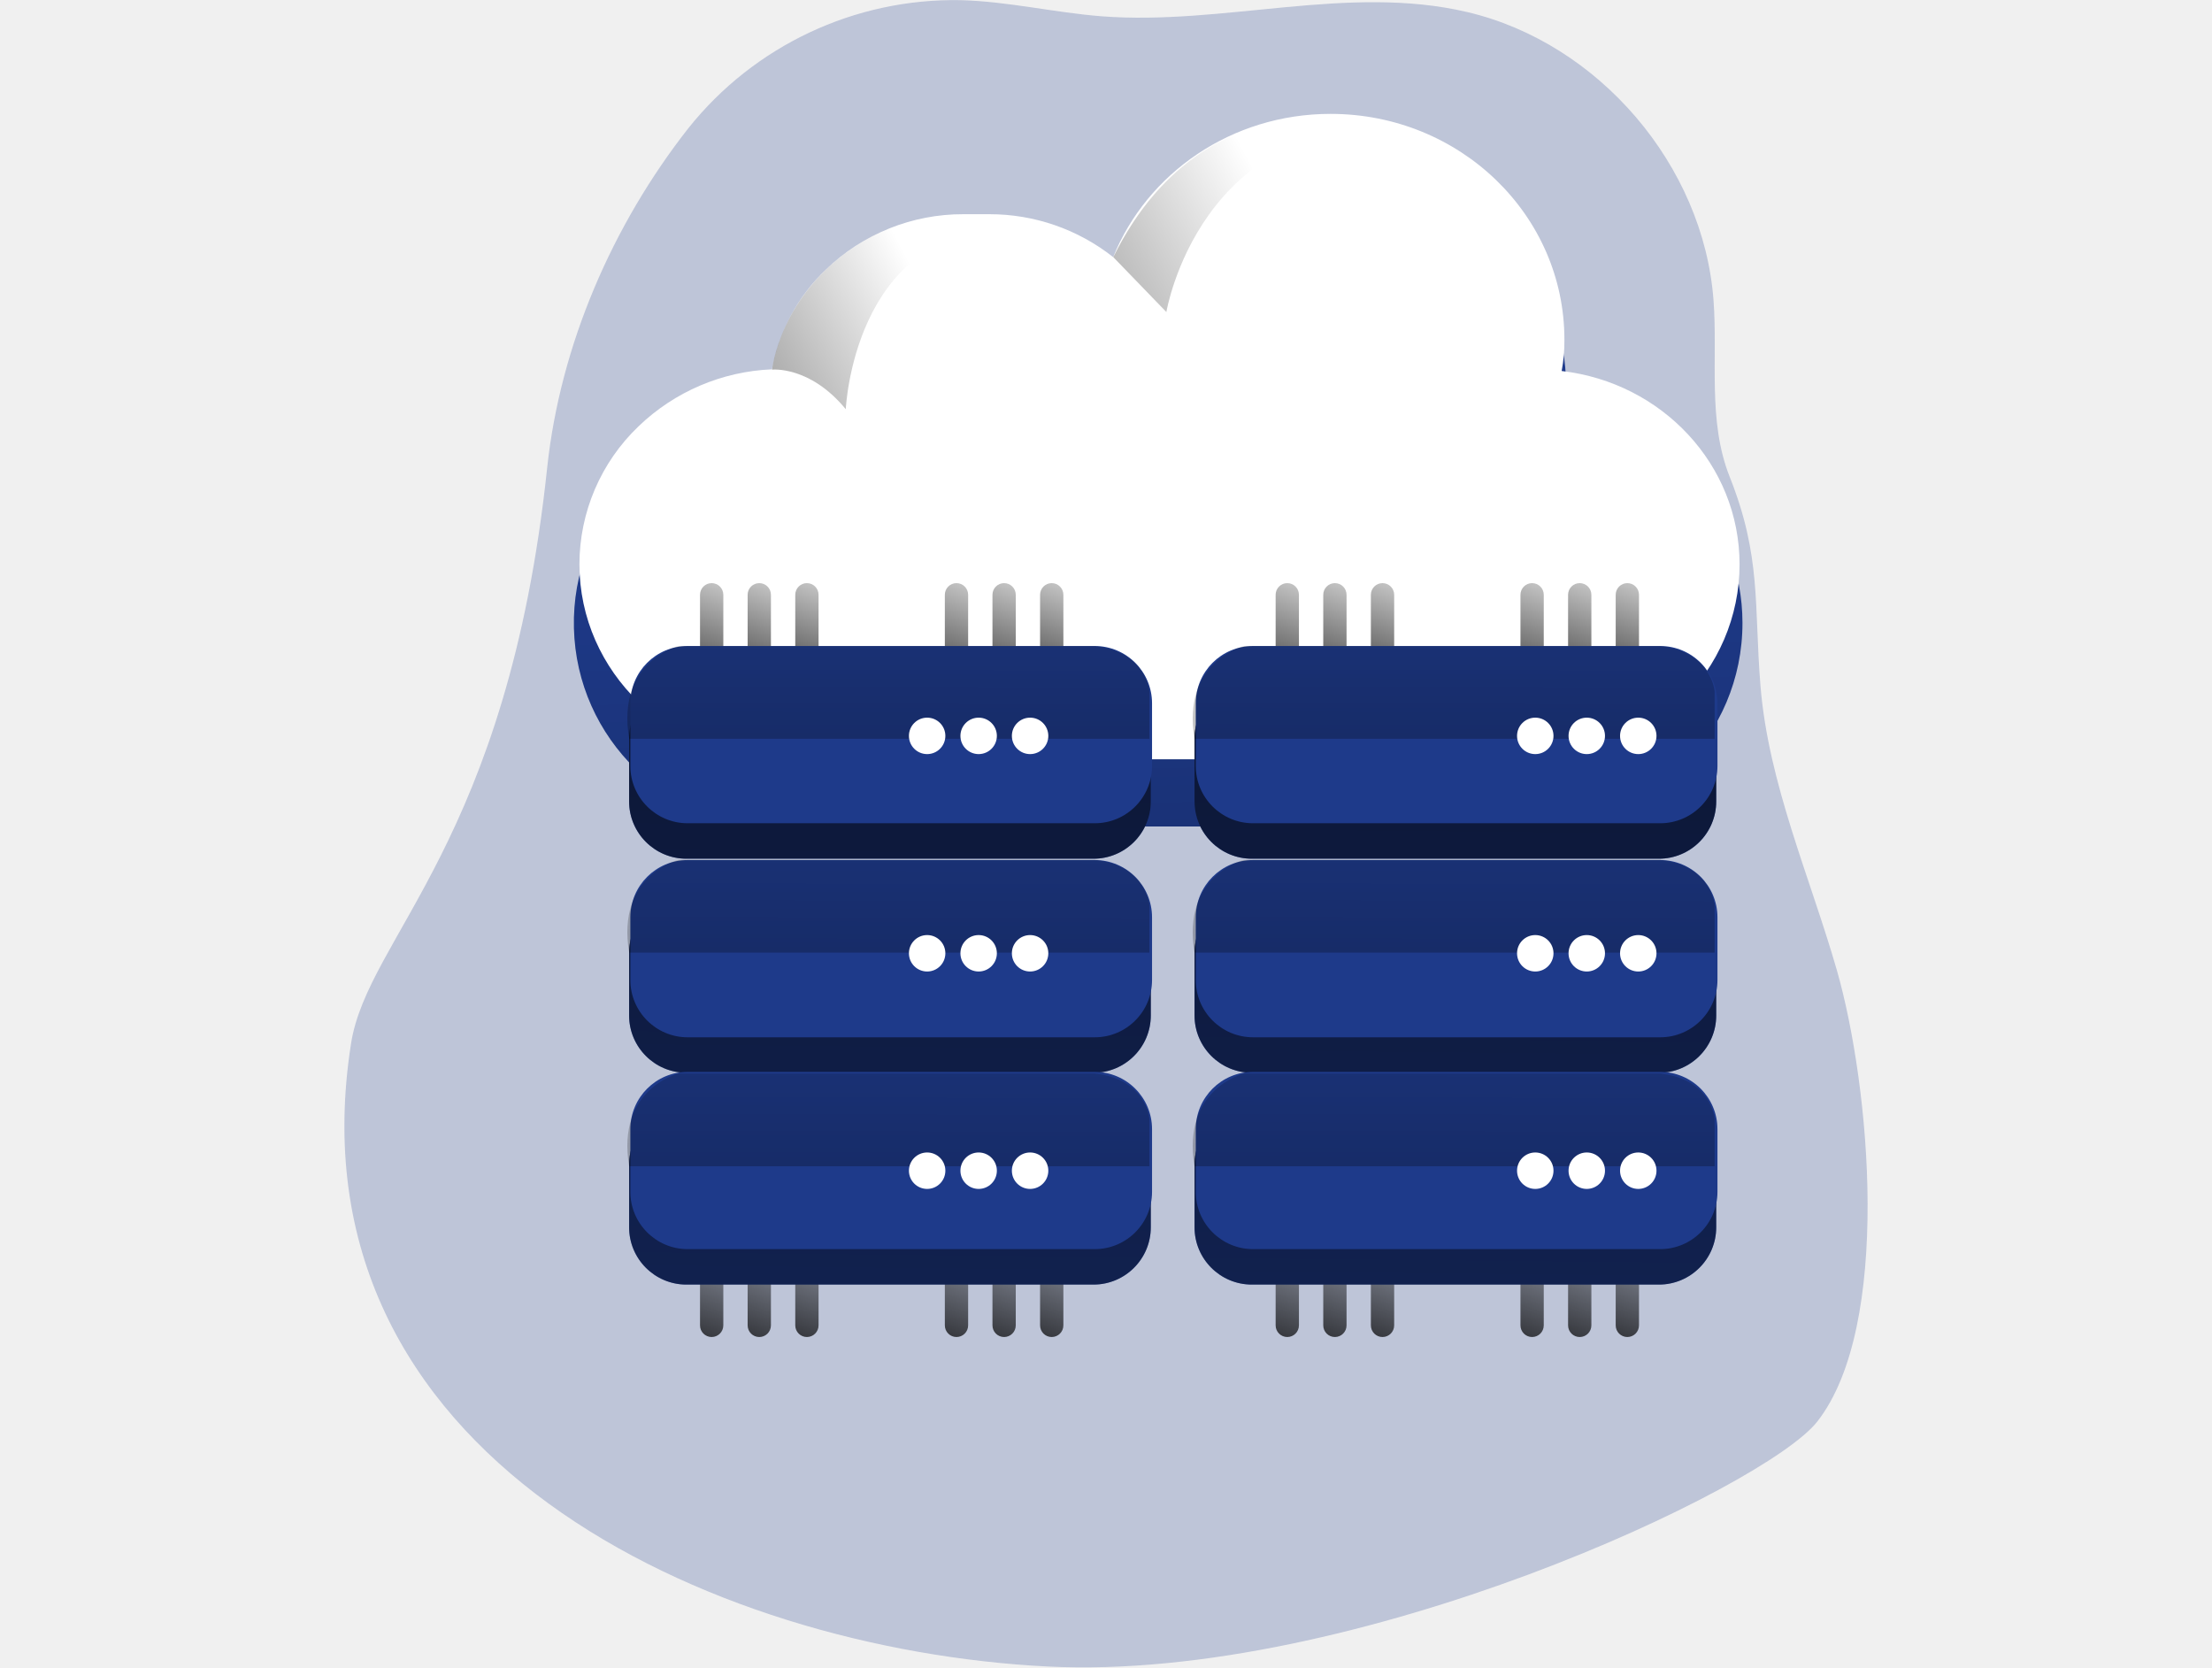
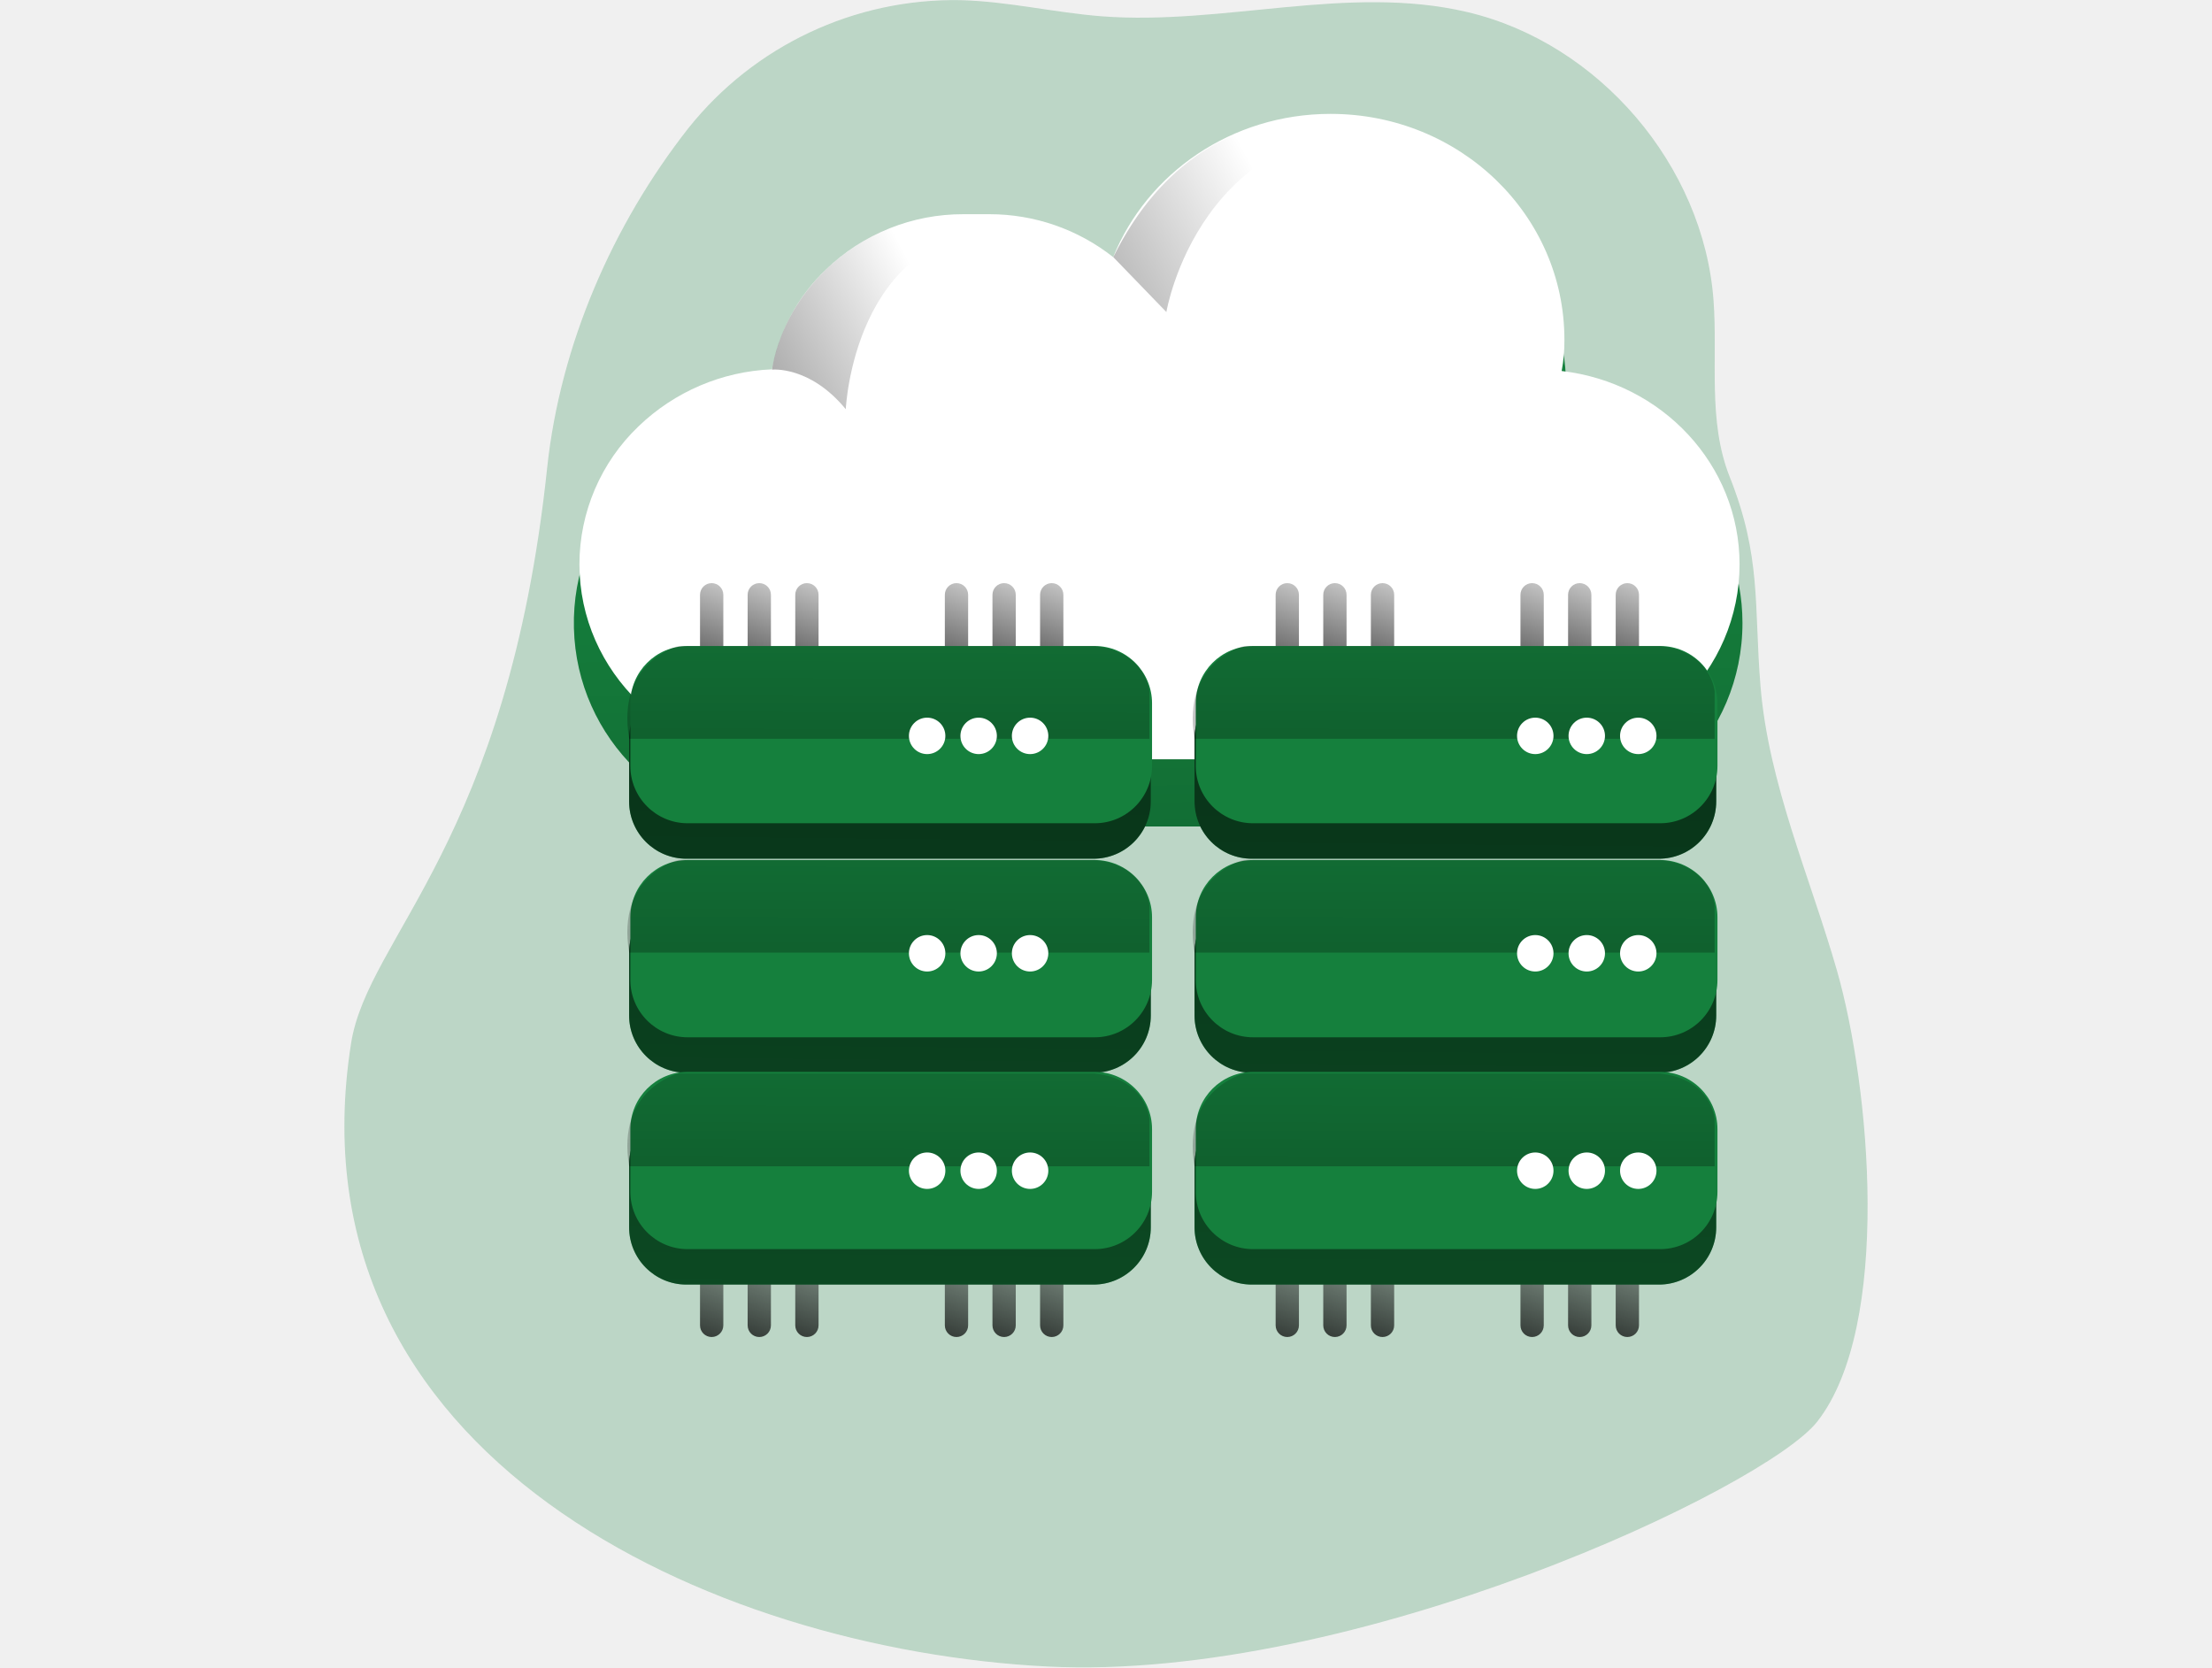
<svg xmlns="http://www.w3.org/2000/svg" xmlns:xlink="http://www.w3.org/1999/xlink" id="Layer_1" data-name="Layer 1" viewBox="0 0 294.27 322.1" width="406" height="306" class="illustration styles_illustrationTablet__1DWOa">
  <defs>
    <linearGradient id="linear-gradient" x1="219.04" y1="101.03" x2="230.3" y2="546.98" gradientUnits="userSpaceOnUse">
      <stop offset="0" stop-opacity="0" />
      <stop offset="0.95" />
    </linearGradient>
    <linearGradient id="linear-gradient-2" x1="77.37" y1="104.91" x2="63.11" y2="143.39" xlink:href="#linear-gradient" />
    <linearGradient id="linear-gradient-3" x1="86.57" y1="104.91" x2="72.31" y2="143.39" xlink:href="#linear-gradient" />
    <linearGradient id="linear-gradient-4" x1="95.77" y1="104.91" x2="81.5" y2="143.39" xlink:href="#linear-gradient" />
    <linearGradient id="linear-gradient-5" x1="124.67" y1="104.91" x2="110.41" y2="143.39" xlink:href="#linear-gradient" />
    <linearGradient id="linear-gradient-6" x1="133.87" y1="104.91" x2="119.61" y2="143.39" xlink:href="#linear-gradient" />
    <linearGradient id="linear-gradient-7" x1="143.07" y1="104.91" x2="128.8" y2="143.39" xlink:href="#linear-gradient" />
    <linearGradient id="linear-gradient-8" x1="188.58" y1="104.91" x2="174.32" y2="143.39" xlink:href="#linear-gradient" />
    <linearGradient id="linear-gradient-9" x1="197.78" y1="104.91" x2="183.51" y2="143.39" xlink:href="#linear-gradient" />
    <linearGradient id="linear-gradient-10" x1="206.98" y1="104.91" x2="192.71" y2="143.39" xlink:href="#linear-gradient" />
    <linearGradient id="linear-gradient-11" x1="235.88" y1="104.91" x2="221.62" y2="143.39" xlink:href="#linear-gradient" />
    <linearGradient id="linear-gradient-12" x1="245.08" y1="104.91" x2="230.81" y2="143.39" xlink:href="#linear-gradient" />
    <linearGradient id="linear-gradient-13" x1="254.28" y1="104.91" x2="240.01" y2="143.39" xlink:href="#linear-gradient" />
    <linearGradient id="linear-gradient-14" x1="77.37" y1="231.42" x2="63.11" y2="269.89" xlink:href="#linear-gradient" />
    <linearGradient id="linear-gradient-15" x1="86.57" y1="231.42" x2="72.31" y2="269.89" xlink:href="#linear-gradient" />
    <linearGradient id="linear-gradient-16" x1="95.77" y1="231.42" x2="81.5" y2="269.89" xlink:href="#linear-gradient" />
    <linearGradient id="linear-gradient-17" x1="124.67" y1="231.42" x2="110.41" y2="269.89" xlink:href="#linear-gradient" />
    <linearGradient id="linear-gradient-18" x1="133.87" y1="231.42" x2="119.61" y2="269.89" xlink:href="#linear-gradient" />
    <linearGradient id="linear-gradient-19" x1="143.07" y1="231.42" x2="128.8" y2="269.89" xlink:href="#linear-gradient" />
    <linearGradient id="linear-gradient-20" x1="188.58" y1="231.42" x2="174.32" y2="269.89" xlink:href="#linear-gradient" />
    <linearGradient id="linear-gradient-21" x1="197.78" y1="231.42" x2="183.51" y2="269.89" xlink:href="#linear-gradient" />
    <linearGradient id="linear-gradient-22" x1="206.98" y1="231.42" x2="192.71" y2="269.89" xlink:href="#linear-gradient" />
    <linearGradient id="linear-gradient-23" x1="235.88" y1="231.42" x2="221.62" y2="269.89" xlink:href="#linear-gradient" />
    <linearGradient id="linear-gradient-24" x1="245.08" y1="231.42" x2="230.81" y2="269.89" xlink:href="#linear-gradient" />
    <linearGradient id="linear-gradient-25" x1="254.28" y1="231.42" x2="240.01" y2="269.89" xlink:href="#linear-gradient" />
    <linearGradient id="linear-gradient-26" x1="240.06" y1="36.52" x2="124.25" y2="97.52" xlink:href="#linear-gradient" />
    <linearGradient id="linear-gradient-27" x1="174.18" y1="55.74" x2="76.57" y2="107.16" xlink:href="#linear-gradient" />
    <linearGradient id="linear-gradient-28" x1="101.63" y1="524.89" x2="108.39" y2="-149.12" xlink:href="#linear-gradient" />
    <linearGradient id="linear-gradient-29" x1="102.04" y1="524.89" x2="108.8" y2="-149.12" xlink:href="#linear-gradient" />
    <linearGradient id="linear-gradient-30" x1="102.45" y1="524.89" x2="109.21" y2="-149.11" xlink:href="#linear-gradient" />
    <linearGradient id="linear-gradient-31" x1="210.85" y1="525.98" x2="217.61" y2="-148.03" xlink:href="#linear-gradient" />
    <linearGradient id="linear-gradient-32" x1="211.27" y1="525.98" x2="218.03" y2="-148.02" xlink:href="#linear-gradient" />
    <linearGradient id="linear-gradient-33" x1="211.68" y1="525.99" x2="218.44" y2="-148.02" xlink:href="#linear-gradient" />
    <linearGradient id="linear-gradient-34" x1="167.49" y1="91.56" x2="166.93" y2="310.04" xlink:href="#linear-gradient" />
    <linearGradient id="linear-gradient-35" x1="276.73" y1="91.56" x2="276.17" y2="310.04" xlink:href="#linear-gradient" />
    <linearGradient id="linear-gradient-36" x1="167.49" y1="132.85" x2="166.93" y2="351.33" xlink:href="#linear-gradient" />
    <linearGradient id="linear-gradient-37" x1="276.73" y1="132.85" x2="276.17" y2="351.33" xlink:href="#linear-gradient" />
    <linearGradient id="linear-gradient-38" x1="167.49" y1="174.15" x2="166.93" y2="392.62" xlink:href="#linear-gradient" />
    <linearGradient id="linear-gradient-39" x1="276.73" y1="174.15" x2="276.17" y2="392.62" xlink:href="#linear-gradient" />
  </defs>
-   <path d="M326.79,58c-1.93-26.07-22.17-49.75-47.63-55.71-23-5.39-47,2.63-70.56.83C199.45,2.41,190.45.23,181.28,0a65.74,65.74,0,0,0-52.57,24.76C114.05,43.45,104,66.61,101.46,90.24c-7.64,72.5-34.65,90.62-37.9,111.3C51,281.36,133,318.62,198.1,321.91c59.39,3,138.76-34.56,148.73-47.31,14.44-18.45,10.24-64.75,3.77-87.26-5.18-18-13.21-36-14.74-54.88-1.27-15.65.21-24.88-5.95-40.38C325.61,81.26,327.63,69.31,326.79,58Z" transform="translate(-62.28 0.03)" fill="#1e3a8a" opacity="0.24" style="isolation: isolate;" />
-   <path d="M332.38,120.31a39.3,39.3,0,0,1-39.31,39.32h-147a39.3,39.3,0,0,1-1.93-78.56,37.86,37.86,0,0,1,37.25-31.33h5.05a38,38,0,0,1,24.09,8.64A45.47,45.47,0,0,1,298.32,75a33.23,33.23,0,0,1-.53,6.32A39.29,39.29,0,0,1,332.38,120.31Z" transform="translate(-62.28 0.03)" fill="#1e3a8a" />
+   <path d="M326.79,58c-1.93-26.07-22.17-49.75-47.63-55.71-23-5.39-47,2.63-70.56.83C199.45,2.41,190.45.23,181.28,0a65.74,65.74,0,0,0-52.57,24.76C114.05,43.45,104,66.61,101.46,90.24c-7.64,72.5-34.65,90.62-37.9,111.3C51,281.36,133,318.62,198.1,321.91c59.39,3,138.76-34.56,148.73-47.31,14.44-18.45,10.24-64.75,3.77-87.26-5.18-18-13.21-36-14.74-54.88-1.27-15.65.21-24.88-5.95-40.38C325.61,81.26,327.63,69.31,326.79,58Z" transform="translate(-62.28 0.03)" fill="#15803D" opacity="0.24" style="isolation: isolate;" />
+   <path d="M332.38,120.31a39.3,39.3,0,0,1-39.31,39.32h-147a39.3,39.3,0,0,1-1.93-78.56,37.86,37.86,0,0,1,37.25-31.33h5.05a38,38,0,0,1,24.09,8.64A45.47,45.47,0,0,1,298.32,75a33.23,33.23,0,0,1-.53,6.32A39.29,39.29,0,0,1,332.38,120.31Z" transform="translate(-62.28 0.03)" fill="#15803D" />
  <path d="M332.38,120.31a39.3,39.3,0,0,1-39.31,39.32h-147a39.3,39.3,0,0,1-1.93-78.56,37.86,37.86,0,0,1,37.25-31.33h5.05a38,38,0,0,1,24.09,8.64A45.47,45.47,0,0,1,298.32,75a33.23,33.23,0,0,1-.53,6.32A39.29,39.29,0,0,1,332.38,120.31Z" transform="translate(-62.28 0.03)" fill="url(#linear-gradient)" />
  <path d="M331.82,109a36.82,36.82,0,0,1-11.43,26.65,39.65,39.65,0,0,1-27.61,11h-146c-21.59,0-39.1-16.83-39.1-37.68a36.93,36.93,0,0,1,11.43-26.65,39.52,39.52,0,0,1,25.76-11A35.52,35.52,0,0,1,155.34,52a38.1,38.1,0,0,1,26.55-10.65h5a38.52,38.52,0,0,1,23.91,8.29c6.54-16.19,22.85-27.67,42-27.67,25,0,45.18,19.51,45.18,43.61a30.63,30.63,0,0,1-.53,6.06C316.83,73.87,331.82,89.74,331.82,109Z" transform="translate(-62.28 0.03)" fill="#fff" />
  <rect x="68.7" y="112.65" width="4.5" height="19.14" rx="2.25" fill="url(#linear-gradient-2)" />
  <rect x="77.9" y="112.65" width="4.5" height="19.14" rx="2.25" fill="url(#linear-gradient-3)" />
  <rect x="87.1" y="112.65" width="4.5" height="19.14" rx="2.25" fill="url(#linear-gradient-4)" />
  <rect x="116" y="112.65" width="4.5" height="19.14" rx="2.25" fill="url(#linear-gradient-5)" />
  <rect x="125.2" y="112.65" width="4.5" height="19.14" rx="2.25" fill="url(#linear-gradient-6)" />
  <rect x="134.4" y="112.65" width="4.5" height="19.14" rx="2.25" fill="url(#linear-gradient-7)" />
  <rect x="179.91" y="112.65" width="4.5" height="19.14" rx="2.25" fill="url(#linear-gradient-8)" />
  <rect x="189.11" y="112.65" width="4.5" height="19.14" rx="2.25" fill="url(#linear-gradient-9)" />
  <rect x="198.31" y="112.65" width="4.5" height="19.14" rx="2.25" fill="url(#linear-gradient-10)" />
  <rect x="227.21" y="112.65" width="4.5" height="19.14" rx="2.25" fill="url(#linear-gradient-11)" />
  <rect x="236.41" y="112.65" width="4.5" height="19.14" rx="2.25" fill="url(#linear-gradient-12)" />
  <rect x="245.61" y="112.65" width="4.5" height="19.14" rx="2.25" fill="url(#linear-gradient-13)" />
  <rect x="68.7" y="239.15" width="4.5" height="19.14" rx="2.25" fill="url(#linear-gradient-14)" />
  <rect x="77.9" y="239.15" width="4.5" height="19.14" rx="2.25" fill="url(#linear-gradient-15)" />
  <rect x="87.1" y="239.15" width="4.5" height="19.14" rx="2.25" fill="url(#linear-gradient-16)" />
  <rect x="116" y="239.15" width="4.5" height="19.14" rx="2.25" fill="url(#linear-gradient-17)" />
  <rect x="125.2" y="239.15" width="4.5" height="19.14" rx="2.25" fill="url(#linear-gradient-18)" />
  <rect x="134.4" y="239.15" width="4.5" height="19.14" rx="2.25" fill="url(#linear-gradient-19)" />
  <rect x="179.91" y="239.15" width="4.5" height="19.14" rx="2.25" fill="url(#linear-gradient-20)" />
  <rect x="189.11" y="239.15" width="4.5" height="19.14" rx="2.25" fill="url(#linear-gradient-21)" />
  <rect x="198.31" y="239.15" width="4.5" height="19.14" rx="2.25" fill="url(#linear-gradient-22)" />
  <rect x="227.21" y="239.15" width="4.5" height="19.14" rx="2.25" fill="url(#linear-gradient-23)" />
  <rect x="236.41" y="239.15" width="4.5" height="19.14" rx="2.25" fill="url(#linear-gradient-24)" />
  <rect x="245.61" y="239.15" width="4.5" height="19.14" rx="2.25" fill="url(#linear-gradient-25)" />
  <path d="M210.82,49.64l10.26,10.61S227.46,22,267.63,24.59C267.63,24.59,229.83,11.25,210.82,49.64Z" transform="translate(-62.28 0.03)" fill="url(#linear-gradient-26)" />
  <path d="M144.9,71.38s7.3-.8,14.24,7.64c0,0,1.5-34.16,30.5-34.72,0,0-11.88-7.59-28.43,3.1C146.38,57,144.9,71.38,144.9,71.38Z" transform="translate(-62.28 0.03)" fill="url(#linear-gradient-27)" />
-   <rect x="55" y="131.65" width="100.79" height="34.24" rx="11.07" fill="#1e3a8a" />
-   <rect x="55" y="173" width="100.79" height="34.24" rx="11.07" fill="#1e3a8a" />
-   <rect x="55" y="213.92" width="100.79" height="34.24" rx="11.07" fill="#1e3a8a" />
-   <rect x="164.24" y="131.65" width="100.79" height="34.24" rx="11.07" fill="#1e3a8a" />
-   <rect x="164.24" y="173" width="100.79" height="34.24" rx="11.07" fill="#1e3a8a" />
-   <rect x="164.24" y="213.92" width="100.79" height="34.24" rx="11.07" fill="#1e3a8a" />
+   <rect x="55" y="131.65" width="100.79" height="34.24" rx="11.07" fill="#15803D" />
+   <rect x="55" y="173" width="100.79" height="34.24" rx="11.07" fill="#15803D" />
+   <rect x="55" y="213.92" width="100.79" height="34.24" rx="11.07" fill="#15803D" />
+   <rect x="164.24" y="131.65" width="100.79" height="34.24" rx="11.07" fill="#15803D" />
+   <rect x="164.24" y="173" width="100.79" height="34.24" rx="11.07" fill="#15803D" />
+   <rect x="164.24" y="213.92" width="100.79" height="34.24" rx="11.07" fill="#15803D" />
  <rect x="55" y="131.65" width="100.79" height="34.24" rx="11.07" fill="url(#linear-gradient-28)" />
  <rect x="55" y="173" width="100.79" height="34.24" rx="11.07" fill="url(#linear-gradient-29)" />
  <rect x="55" y="213.92" width="100.79" height="34.24" rx="11.07" fill="url(#linear-gradient-30)" />
  <rect x="164.24" y="131.65" width="100.79" height="34.24" rx="11.07" fill="url(#linear-gradient-31)" />
  <rect x="164.24" y="173" width="100.79" height="34.24" rx="11.07" fill="url(#linear-gradient-32)" />
  <rect x="164.24" y="213.92" width="100.79" height="34.24" rx="11.07" fill="url(#linear-gradient-33)" />
-   <rect x="55.24" y="124.8" width="100.79" height="34.24" rx="11.07" fill="#1e3a8a" />
-   <rect x="55.24" y="166.15" width="100.79" height="34.24" rx="11.07" fill="#1e3a8a" />
-   <rect x="55.24" y="207.07" width="100.79" height="34.24" rx="11.07" fill="#1e3a8a" />
-   <rect x="164.48" y="124.8" width="100.79" height="34.24" rx="11.07" fill="#1e3a8a" />
-   <rect x="164.48" y="166.15" width="100.79" height="34.24" rx="11.07" fill="#1e3a8a" />
-   <rect x="164.48" y="207.07" width="100.79" height="34.24" rx="11.07" fill="#1e3a8a" />
+   <rect x="55.24" y="124.8" width="100.79" height="34.24" rx="11.07" fill="#15803D" />
+   <rect x="55.24" y="166.15" width="100.79" height="34.24" rx="11.07" fill="#15803D" />
+   <rect x="55.24" y="207.07" width="100.79" height="34.24" rx="11.07" fill="#15803D" />
+   <rect x="164.48" y="124.8" width="100.79" height="34.24" rx="11.07" fill="#15803D" />
+   <rect x="164.48" y="166.15" width="100.79" height="34.24" rx="11.07" fill="#15803D" />
+   <rect x="164.48" y="207.07" width="100.79" height="34.24" rx="11.07" fill="#15803D" />
  <path d="M117.29,142.69H217.8v-9.14s-.56-7.7-10.56-8.78H126.86S114.75,127.63,117.29,142.69Z" transform="translate(-62.28 0.03)" fill="url(#linear-gradient-34)" />
  <path d="M226.52,142.69H327v-9.14s-.55-7.7-10.55-8.78H236.1S224,127.63,226.52,142.69Z" transform="translate(-62.28 0.03)" fill="url(#linear-gradient-35)" />
  <path d="M117.29,184H217.8v-9.15s-.56-7.7-10.56-8.78H126.86S114.75,168.92,117.29,184Z" transform="translate(-62.28 0.03)" fill="url(#linear-gradient-36)" />
  <path d="M226.52,184H327v-9.15s-.55-7.7-10.55-8.78H236.1S224,168.92,226.52,184Z" transform="translate(-62.28 0.03)" fill="url(#linear-gradient-37)" />
  <path d="M117.29,225.28H217.8v-9.15s-.56-7.7-10.56-8.77H126.86S114.75,210.21,117.29,225.28Z" transform="translate(-62.28 0.03)" fill="url(#linear-gradient-38)" />
  <path d="M226.52,225.28H327v-9.15s-.55-7.7-10.55-8.77H236.1S224,210.21,226.52,225.28Z" transform="translate(-62.28 0.03)" fill="url(#linear-gradient-39)" />
  <circle cx="112.58" cy="142.16" r="3.52" fill="#fff" />
  <circle cx="122.53" cy="142.16" r="3.52" fill="#fff" />
  <circle cx="132.47" cy="142.16" r="3.52" fill="#fff" />
  <circle cx="230.07" cy="142.16" r="3.52" fill="#fff" />
  <circle cx="240.02" cy="142.16" r="3.52" fill="#fff" />
  <circle cx="249.97" cy="142.16" r="3.52" fill="#fff" />
  <circle cx="112.58" cy="184.16" r="3.52" fill="#fff" />
  <circle cx="122.53" cy="184.16" r="3.52" fill="#fff" />
  <circle cx="132.47" cy="184.16" r="3.52" fill="#fff" />
  <circle cx="230.07" cy="184.16" r="3.52" fill="#fff" />
  <circle cx="240.02" cy="184.16" r="3.52" fill="#fff" />
  <circle cx="249.97" cy="184.16" r="3.52" fill="#fff" />
  <circle cx="112.58" cy="226.16" r="3.52" fill="#fff" />
  <circle cx="122.53" cy="226.16" r="3.52" fill="#fff" />
  <circle cx="132.47" cy="226.16" r="3.52" fill="#fff" />
  <circle cx="230.07" cy="226.16" r="3.52" fill="#fff" />
  <circle cx="240.02" cy="226.16" r="3.52" fill="#fff" />
  <circle cx="249.97" cy="226.16" r="3.52" fill="#fff" />
</svg>
